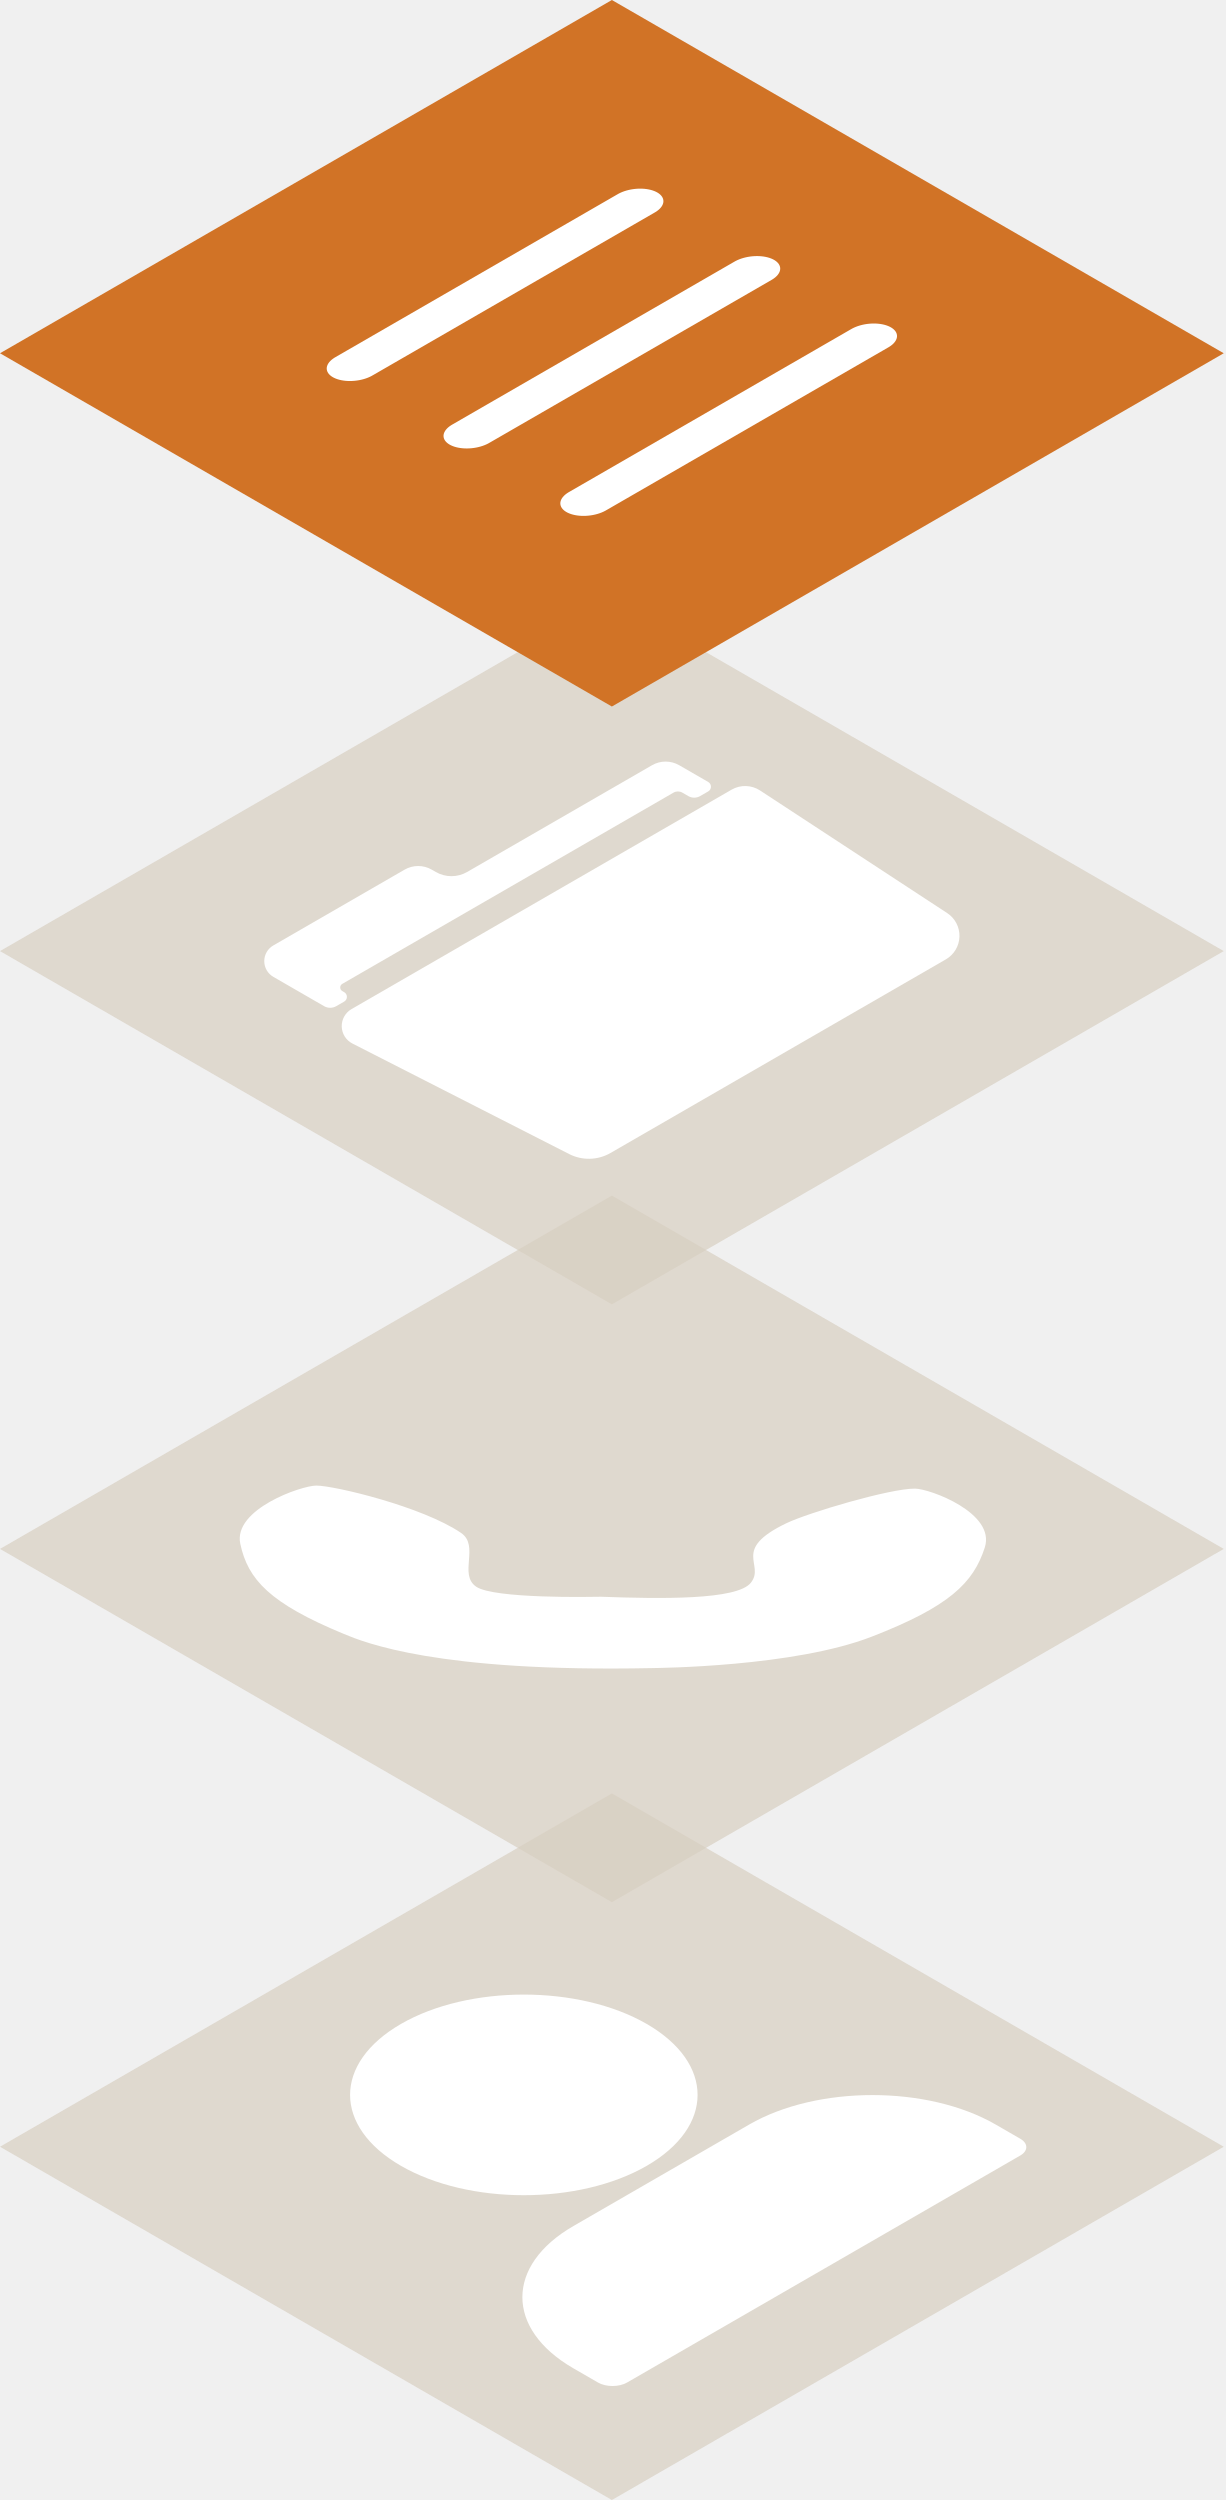
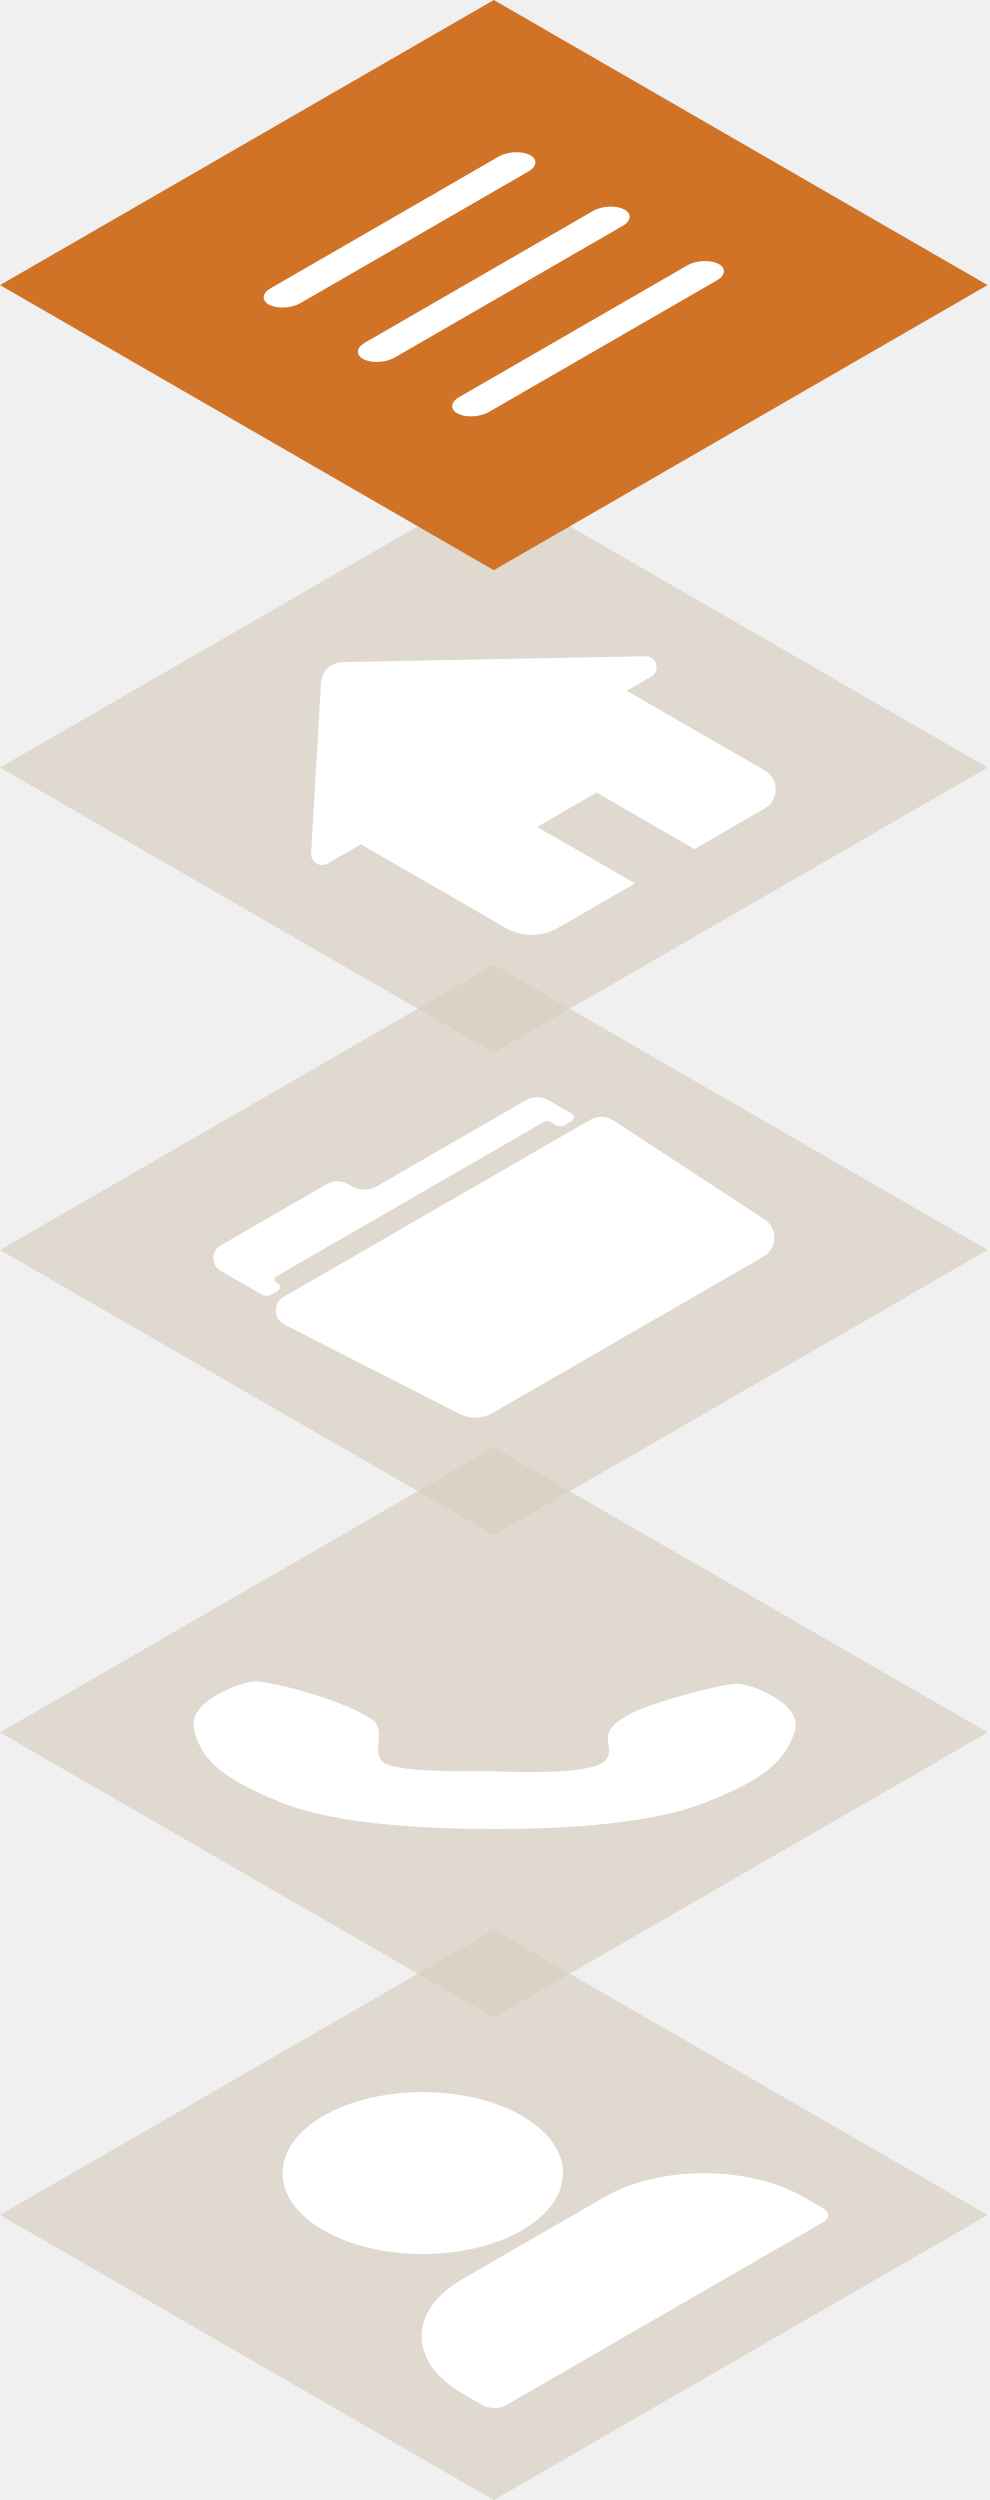
- <svg xmlns="http://www.w3.org/2000/svg" width="100%" height="100%" viewBox="0 0 451 920" version="1.1" xml:space="preserve" style="fill-rule:evenodd;clip-rule:evenodd;stroke-linecap:round;stroke-linejoin:round;stroke-miterlimit:1.5;">
+ <svg xmlns="http://www.w3.org/2000/svg" width="100%" height="100%" viewBox="0 0 451 1140" version="1.1" xml:space="preserve" style="fill-rule:evenodd;clip-rule:evenodd;stroke-linecap:round;stroke-linejoin:round;stroke-miterlimit:1.5;">
  <g transform="matrix(1,0,0,1,-138.5641,-90)">
-     <g class="nav-slide" id="slide-about">
-       <g id="aboutbtn" transform="matrix(1,0,0,1,0,-120)">
-         <g transform="matrix(1.608333,-0.928571,1.857143,1.072222,-2434.769,-411.4286)">
-           <rect x="40" y="1351" width="140" height="121.244" style="fill:rgb(215,207,193);fill-opacity:0.7;" />
+     <g id="aboutbtn" transform="matrix(1,0,0,1,0,100)">
+       <g transform="matrix(1.608333,-0.928571,1.857143,1.072222,-2434.769,-411.4286)">
+         <rect x="40" y="1351" width="140" height="121.244" style="fill:rgb(215,207,193);fill-opacity:0.7;" />
+       </g>
+       <g transform="matrix(0.533576,-0.30806,0.533576,0.30806,-411.1852,776.3276)">
+         <path d="M423.734,1123.287C470.678,1123.287 508.734,1161.343 508.734,1208.287L508.734,1225.262C508.734,1230.784 504.257,1235.261 498.734,1235.262L227.505,1235.262C221.982,1235.261 217.505,1230.784 217.505,1225.262L217.505,1208.287C217.505,1161.343 255.561,1123.287 302.505,1123.287L423.734,1123.287ZM363.731,943.111C410.506,943.111 448.481,981.087 448.481,1027.862C448.481,1074.637 410.506,1112.612 363.731,1112.612C316.955,1112.612 278.98,1074.637 278.98,1027.862C278.98,981.087 316.955,943.111 363.731,943.111Z" style="fill:white;" />
+       </g>
+     </g>
+     <g id="contactbtn" transform="matrix(1,0,0,1,0,400)">
+       <g transform="matrix(1.608333,-0.928571,1.857143,1.072222,-2434.769,-931.4286)">
+         <rect x="40" y="1351" width="140" height="121.244" style="fill:rgb(215,207,193);fill-opacity:0.7;" />
+       </g>
+       <g transform="matrix(0.332387,-0.191904,0.324684,0.187456,-517.4157,731.1689)">
+         <path d="M1928.028,727.795C1958.587,763.266 1999.988,808.36 2024.462,798.952C2050.274,789.029 2044.64,755.403 2101.095,760.677C2123.359,762.756 2192.003,785.338 2205.512,799.599C2213.657,808.196 2226.849,869.384 2187.725,896.916C2147.191,925.441 2111.187,934.757 2039.464,920.355C1967.502,905.906 1891.748,830.384 1887.725,826.619C1764.651,709.32 1753.198,638.37 1750.019,618.672C1738.362,546.454 1749.043,510.831 1779.092,471.413C1808.095,433.367 1868.736,448.881 1877.017,457.348C1886.893,467.446 1915.599,537.994 1911.744,585.816C1909.871,609.061 1870.458,624.977 1868.563,647.146C1866.68,669.168 1922.233,722.256 1928.028,727.795Z" style="fill:white;" />
+       </g>
+     </g>
+     <g id="casesbtn" transform="matrix(1,0,0,1,0,180)">
+       <g transform="matrix(1.608333,-0.928571,1.857143,1.072222,-2434.769,-931.4286)">
+         <rect x="40" y="1351" width="140" height="121.244" style="fill:rgb(215,207,193);fill-opacity:0.7;" />
+       </g>
+       <g transform="matrix(0.662309,0,0,0.662309,142.4596,-230.3804)">
+         <g transform="matrix(0.97565,0,0,0.97565,9.079272,25.5719)">
+           <path d="M401.295,981.214C406.354,978.293 412.627,978.47 417.514,981.672C438.083,995.148 493.486,1031.447 524.09,1051.499C528.585,1054.443 531.23,1059.509 531.079,1064.88C530.927,1070.251 528,1075.159 523.347,1077.845C476.609,1104.83 368.017,1167.525 332.337,1188.125C325.109,1192.298 316.26,1192.529 308.824,1188.737C282.1,1175.111 217.254,1142.046 185.372,1125.789C181.725,1123.93 179.389,1120.224 179.282,1116.133C179.176,1112.041 181.316,1108.219 184.861,1106.172C233.408,1078.144 366.766,1001.149 401.295,981.214Z" style="fill:white;" />
        </g>
-         <g transform="matrix(0.533576,-0.30806,0.533576,0.30806,-411.1852,776.3276)">
-           <path d="M423.734,1123.287C470.678,1123.287 508.734,1161.343 508.734,1208.287L508.734,1225.262C508.734,1230.784 504.257,1235.261 498.734,1235.262L227.505,1235.262C221.982,1235.261 217.505,1230.784 217.505,1225.262L217.505,1208.287C217.505,1161.343 255.561,1123.287 302.505,1123.287L423.734,1123.287ZM363.731,943.111C410.506,943.111 448.481,981.087 448.481,1027.862C448.481,1074.637 410.506,1112.612 363.731,1112.612C316.955,1112.612 278.98,1074.637 278.98,1027.862C278.98,981.087 316.955,943.111 363.731,943.111Z" style="fill:white;" />
+         <g transform="matrix(0.844938,-0.487825,0.97565,0.563292,9.079272,25.5719)">
+           <path d="M-1002.81,1044.611C-1005.275,1044.611 -1006.794,1043.296 -1006.794,1041.16C-1006.794,1035.172 -1006.794,1022.512 -1006.794,1012.234C-1006.794,1009.038 -1004.521,1005.101 -1000.831,1001.906C-997.141,998.71 -992.595,996.742 -988.905,996.742C-964.366,996.742 -921.19,996.742 -902.593,996.742C-897.064,996.742 -893.658,999.691 -893.658,1004.479L-893.658,1006.773C-893.658,1012.295 -889.73,1015.697 -883.353,1015.697C-856.853,1015.697 -786.68,1015.697 -761.761,1015.697C-756.232,1015.697 -752.826,1018.647 -752.826,1023.435C-752.826,1028.708 -752.826,1035.515 -752.826,1039.968C-752.826,1040.926 -753.507,1042.106 -754.613,1043.063C-755.719,1044.021 -757.081,1044.611 -758.187,1044.611L-763.543,1044.611C-765.932,1044.611 -767.403,1043.336 -767.403,1041.267C-767.403,1040.133 -767.403,1038.886 -767.403,1037.83C-767.403,1036.284 -768.503,1035.331 -770.288,1035.331C-794.233,1035.331 -959.855,1035.331 -988.119,1035.331C-988.964,1035.331 -990.006,1035.782 -990.851,1036.514C-991.696,1037.246 -992.217,1038.148 -992.217,1038.88C-992.217,1039.237 -992.217,1039.602 -992.217,1039.968C-992.217,1040.926 -992.898,1042.106 -994.004,1043.063C-995.109,1044.021 -996.472,1044.611 -997.577,1044.611C-999.309,1044.611 -1001.196,1044.611 -1002.81,1044.611Z" style="fill:white;" />
        </g>
      </g>
    </g>
-     <g class="nav-slide" id="slide-contact">
-       <g id="contactbtn" transform="matrix(1,0,0,1,0,180)">
-         <g transform="matrix(1.608333,-0.928571,1.857143,1.072222,-2434.769,-931.4286)">
-           <rect x="40" y="1351" width="140" height="121.244" style="fill:rgb(215,207,193);fill-opacity:0.7;" />
-         </g>
-         <g transform="matrix(0.332387,-0.191904,0.324684,0.187456,-517.4157,731.1689)">
-           <path d="M1928.028,727.795C1958.587,763.266 1999.988,808.36 2024.462,798.952C2050.274,789.029 2044.64,755.403 2101.095,760.677C2123.359,762.756 2192.003,785.338 2205.512,799.599C2213.657,808.196 2226.849,869.384 2187.725,896.916C2147.191,925.441 2111.187,934.757 2039.464,920.355C1967.502,905.906 1891.748,830.384 1887.725,826.619C1764.651,709.32 1753.198,638.37 1750.019,618.672C1738.362,546.454 1749.043,510.831 1779.092,471.413C1808.095,433.367 1868.736,448.881 1877.017,457.348C1886.893,467.446 1915.599,537.994 1911.744,585.816C1909.871,609.061 1870.458,624.977 1868.563,647.146C1866.68,669.168 1922.233,722.256 1928.028,727.795Z" style="fill:white;" />
-         </g>
+     <g id="homebtn" transform="matrix(1,0,0,1,0,-40)">
+       <g transform="matrix(1.608333,-0.928571,1.857143,1.072222,-2434.769,-931.4286)">
+         <rect x="40" y="1351" width="140" height="121.244" style="fill:rgb(215,207,193);fill-opacity:0.7;" />
      </g>
-     </g>
-     <g class="nav-slide" id="slide-cases">
-       <g id="casesbtn" transform="matrix(1,0,0,1,0,-40)">
-         <g transform="matrix(1.608333,-0.928571,1.857143,1.072222,-2434.769,-931.4286)">
-           <rect x="40" y="1351" width="140" height="121.244" style="fill:rgb(215,207,193);fill-opacity:0.7;" />
-         </g>
-         <g transform="matrix(0.662309,0,0,0.662309,142.4596,-230.3804)">
-           <g transform="matrix(0.97565,0,0,0.97565,9.079272,25.5719)">
-             <path d="M401.295,981.214C406.354,978.293 412.627,978.47 417.514,981.672C438.083,995.148 493.486,1031.447 524.09,1051.499C528.585,1054.443 531.23,1059.509 531.079,1064.88C530.927,1070.251 528,1075.159 523.347,1077.845C476.609,1104.83 368.017,1167.525 332.337,1188.125C325.109,1192.298 316.26,1192.529 308.824,1188.737C282.1,1175.111 217.254,1142.046 185.372,1125.789C181.725,1123.93 179.389,1120.224 179.282,1116.133C179.176,1112.041 181.316,1108.219 184.861,1106.172C233.408,1078.144 366.766,1001.149 401.295,981.214Z" style="fill:white;" />
-           </g>
-           <g transform="matrix(0.844938,-0.487825,0.97565,0.563292,9.079272,25.5719)">
-             <path d="M-1002.81,1044.611C-1005.275,1044.611 -1006.794,1043.296 -1006.794,1041.16C-1006.794,1035.172 -1006.794,1022.512 -1006.794,1012.234C-1006.794,1009.038 -1004.521,1005.101 -1000.831,1001.906C-997.141,998.71 -992.595,996.742 -988.905,996.742C-964.366,996.742 -921.19,996.742 -902.593,996.742C-897.064,996.742 -893.658,999.691 -893.658,1004.479L-893.658,1006.773C-893.658,1012.295 -889.73,1015.697 -883.353,1015.697C-856.853,1015.697 -786.68,1015.697 -761.761,1015.697C-756.232,1015.697 -752.826,1018.647 -752.826,1023.435C-752.826,1028.708 -752.826,1035.515 -752.826,1039.968C-752.826,1040.926 -753.507,1042.106 -754.613,1043.063C-755.719,1044.021 -757.081,1044.611 -758.187,1044.611L-763.543,1044.611C-765.932,1044.611 -767.403,1043.336 -767.403,1041.267C-767.403,1040.133 -767.403,1038.886 -767.403,1037.83C-767.403,1036.284 -768.503,1035.331 -770.288,1035.331C-794.233,1035.331 -959.855,1035.331 -988.119,1035.331C-988.964,1035.331 -990.006,1035.782 -990.851,1036.514C-991.696,1037.246 -992.217,1038.148 -992.217,1038.88C-992.217,1039.237 -992.217,1039.602 -992.217,1039.968C-992.217,1040.926 -992.898,1042.106 -994.004,1043.063C-995.109,1044.021 -996.472,1044.611 -997.577,1044.611C-999.309,1044.611 -1001.196,1044.611 -1002.81,1044.611Z" style="fill:white;" />
-           </g>
-         </g>
+       <g transform="matrix(0.866025,-0.5,1,0.57735,-0,40)">
+         <path d="M-300,562.917L-317.545,562.917C-319.383,562.917 -320.49,561.908 -320.429,560.29C-320.368,558.673 -319.147,556.707 -317.251,555.171L-236.828,490.025C-231.438,485.659 -224.871,484.237 -221.755,486.761L-139.317,553.539C-137.957,554.641 -138.295,556.955 -140.139,559.164C-141.983,561.373 -144.866,562.917 -147.147,562.917L-160,562.917L-160,625.859C-160,628.953 -162.201,632.765 -165.774,635.859C-169.346,638.953 -173.748,640.859 -177.321,640.859L-214.342,640.859L-214.342,596.258L-245.658,596.258L-245.658,640.859L-286.233,640.859C-294.752,640.859 -300,636.314 -300,628.937L-300,562.917Z" style="fill:white;" />
      </g>
    </g>
    <g id="menubtn">
      <g transform="matrix(1.608333,-0.928571,1.857143,1.072222,-2434.769,-1191.429)">
        <rect x="40" y="1351" width="140" height="121.244" style="fill:rgb(209,115,38);" />
      </g>
      <g>
        <g transform="matrix(1,-0.57735,0.933013,0.461325,-115.0415,146.4193)">
          <path d="M103.923,300L207.846,300" style="fill:none;stroke:white;stroke-width:14.61px;" />
        </g>
        <g transform="matrix(1,-0.57735,0.933013,0.461325,-72.05771,171.236)">
          <path d="M103.923,300L207.846,300" style="fill:none;stroke:white;stroke-width:14.61px;" />
        </g>
        <g transform="matrix(1,-0.57735,0.933013,0.461325,-29.07391,196.0527)">
          <path d="M103.923,300L207.846,300" style="fill:none;stroke:white;stroke-width:14.61px;" />
        </g>
      </g>
    </g>
  </g>
</svg>
